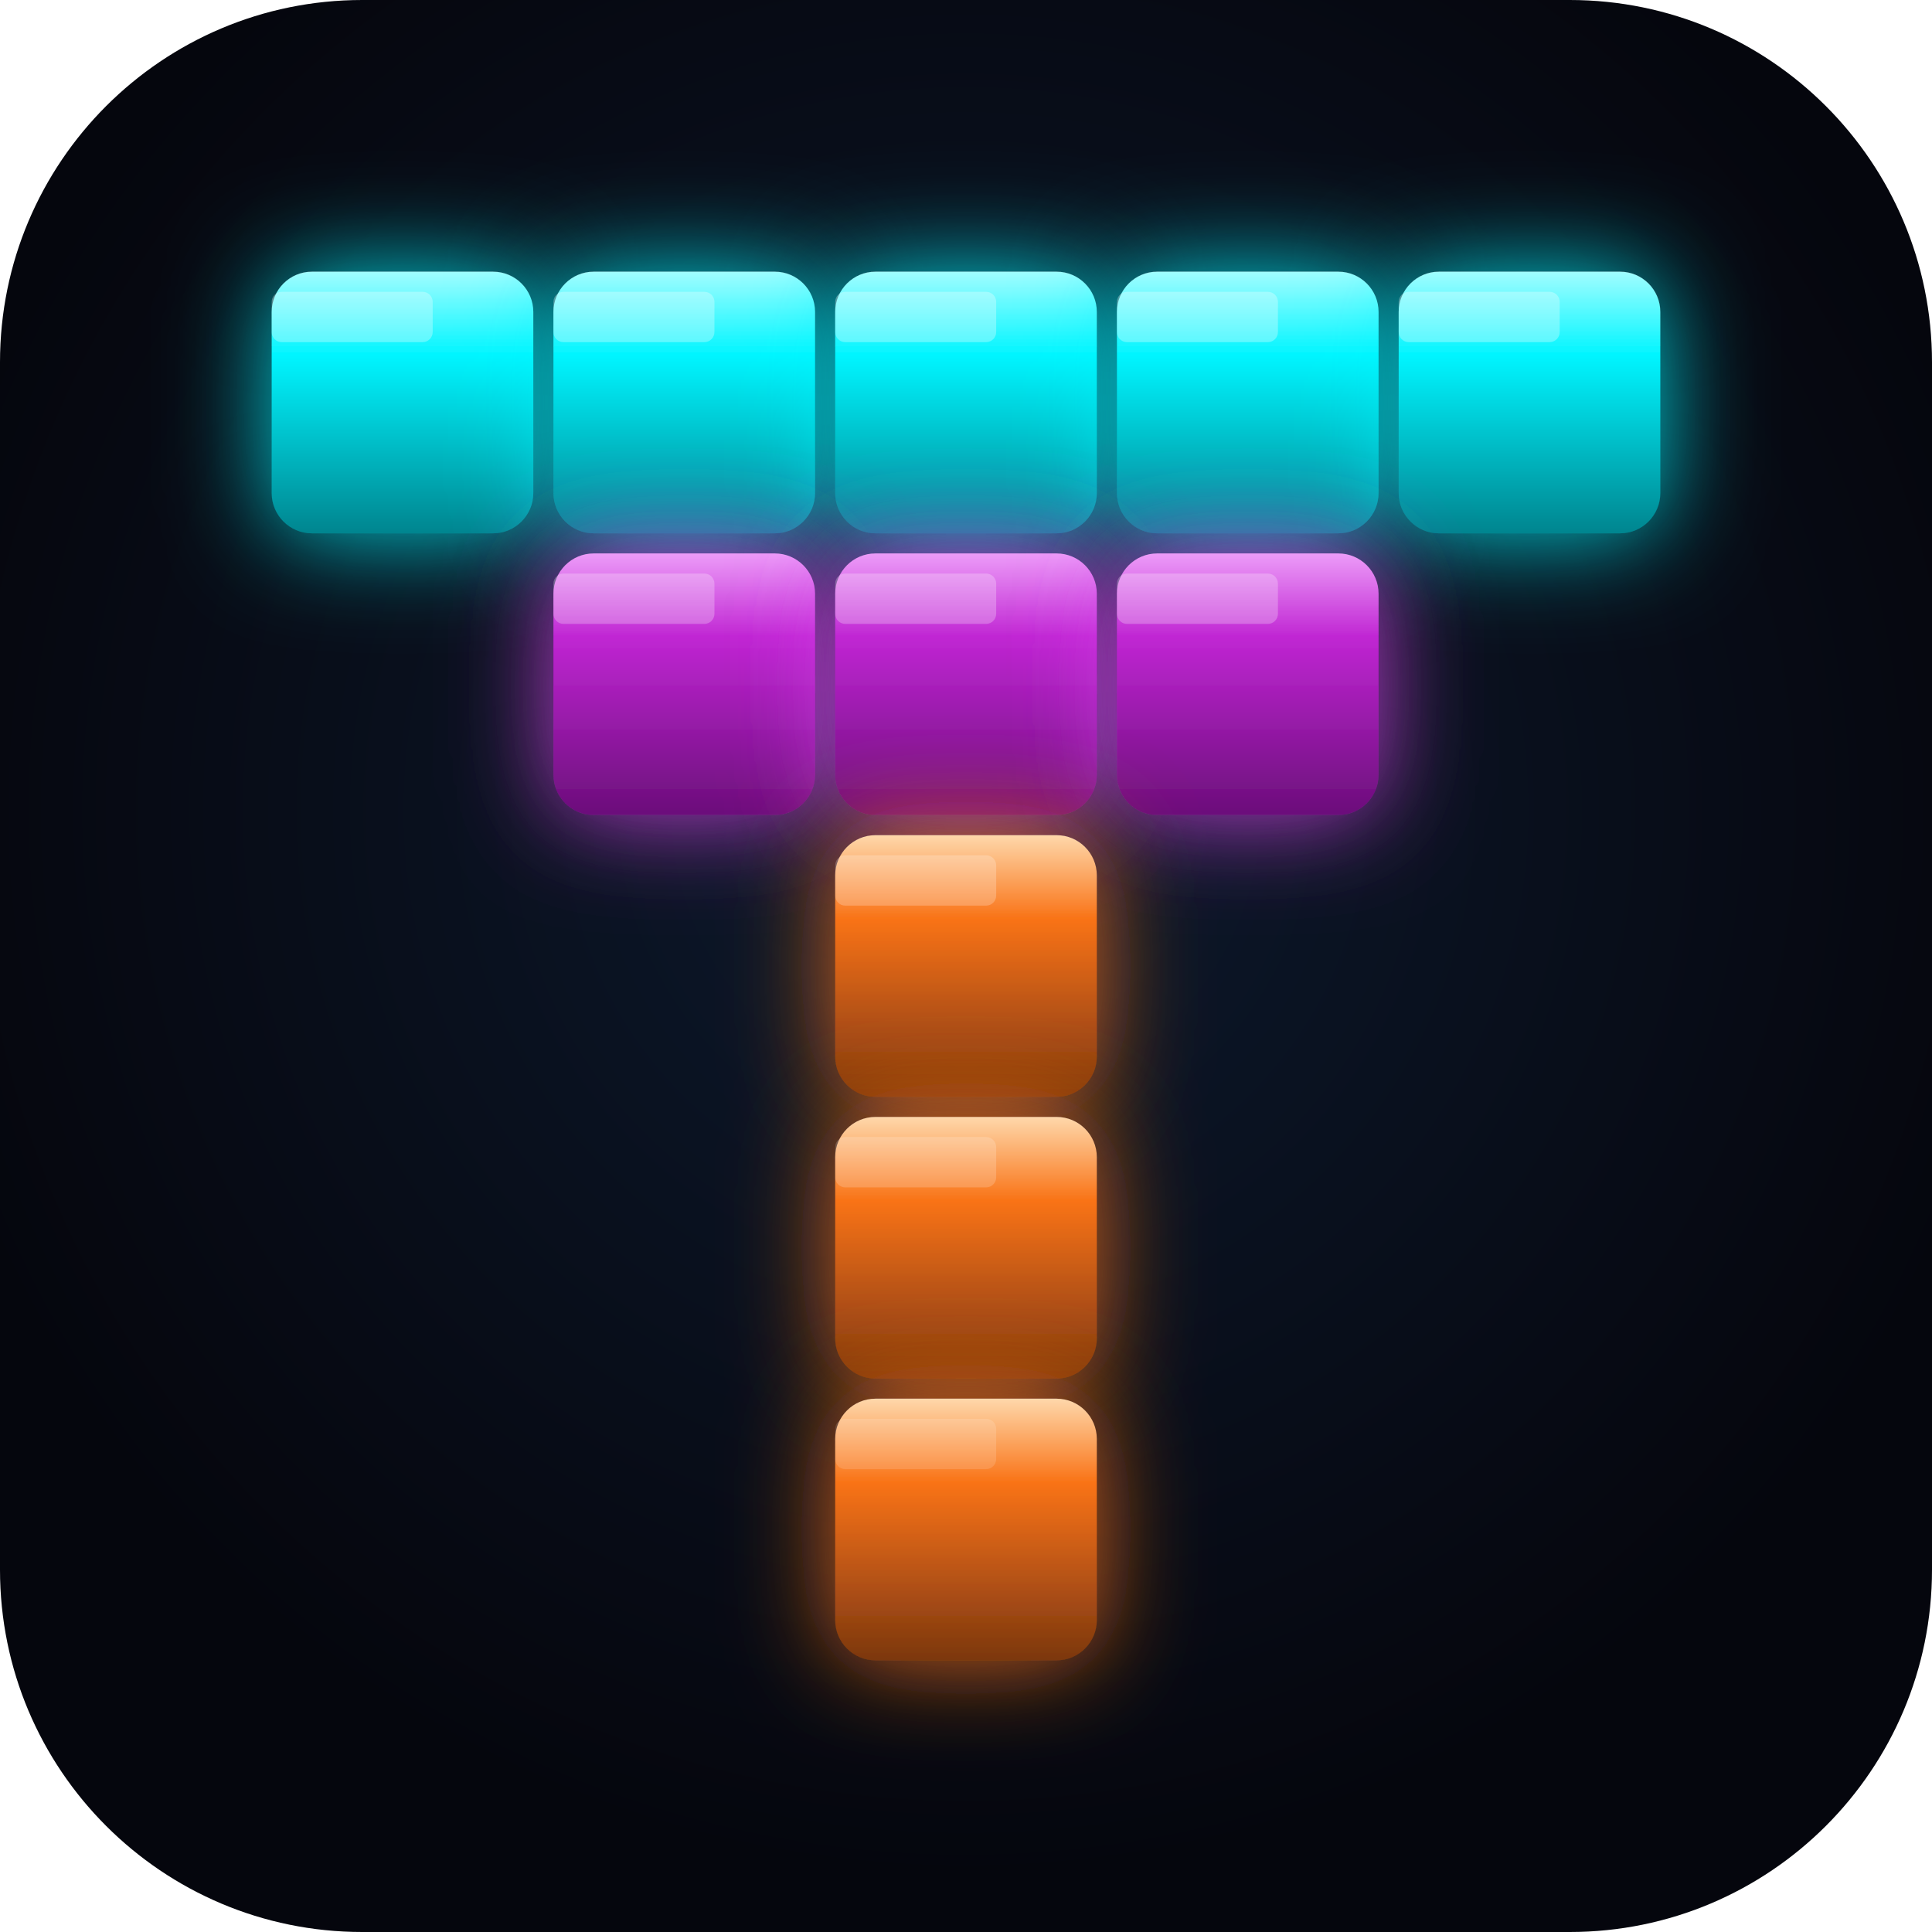
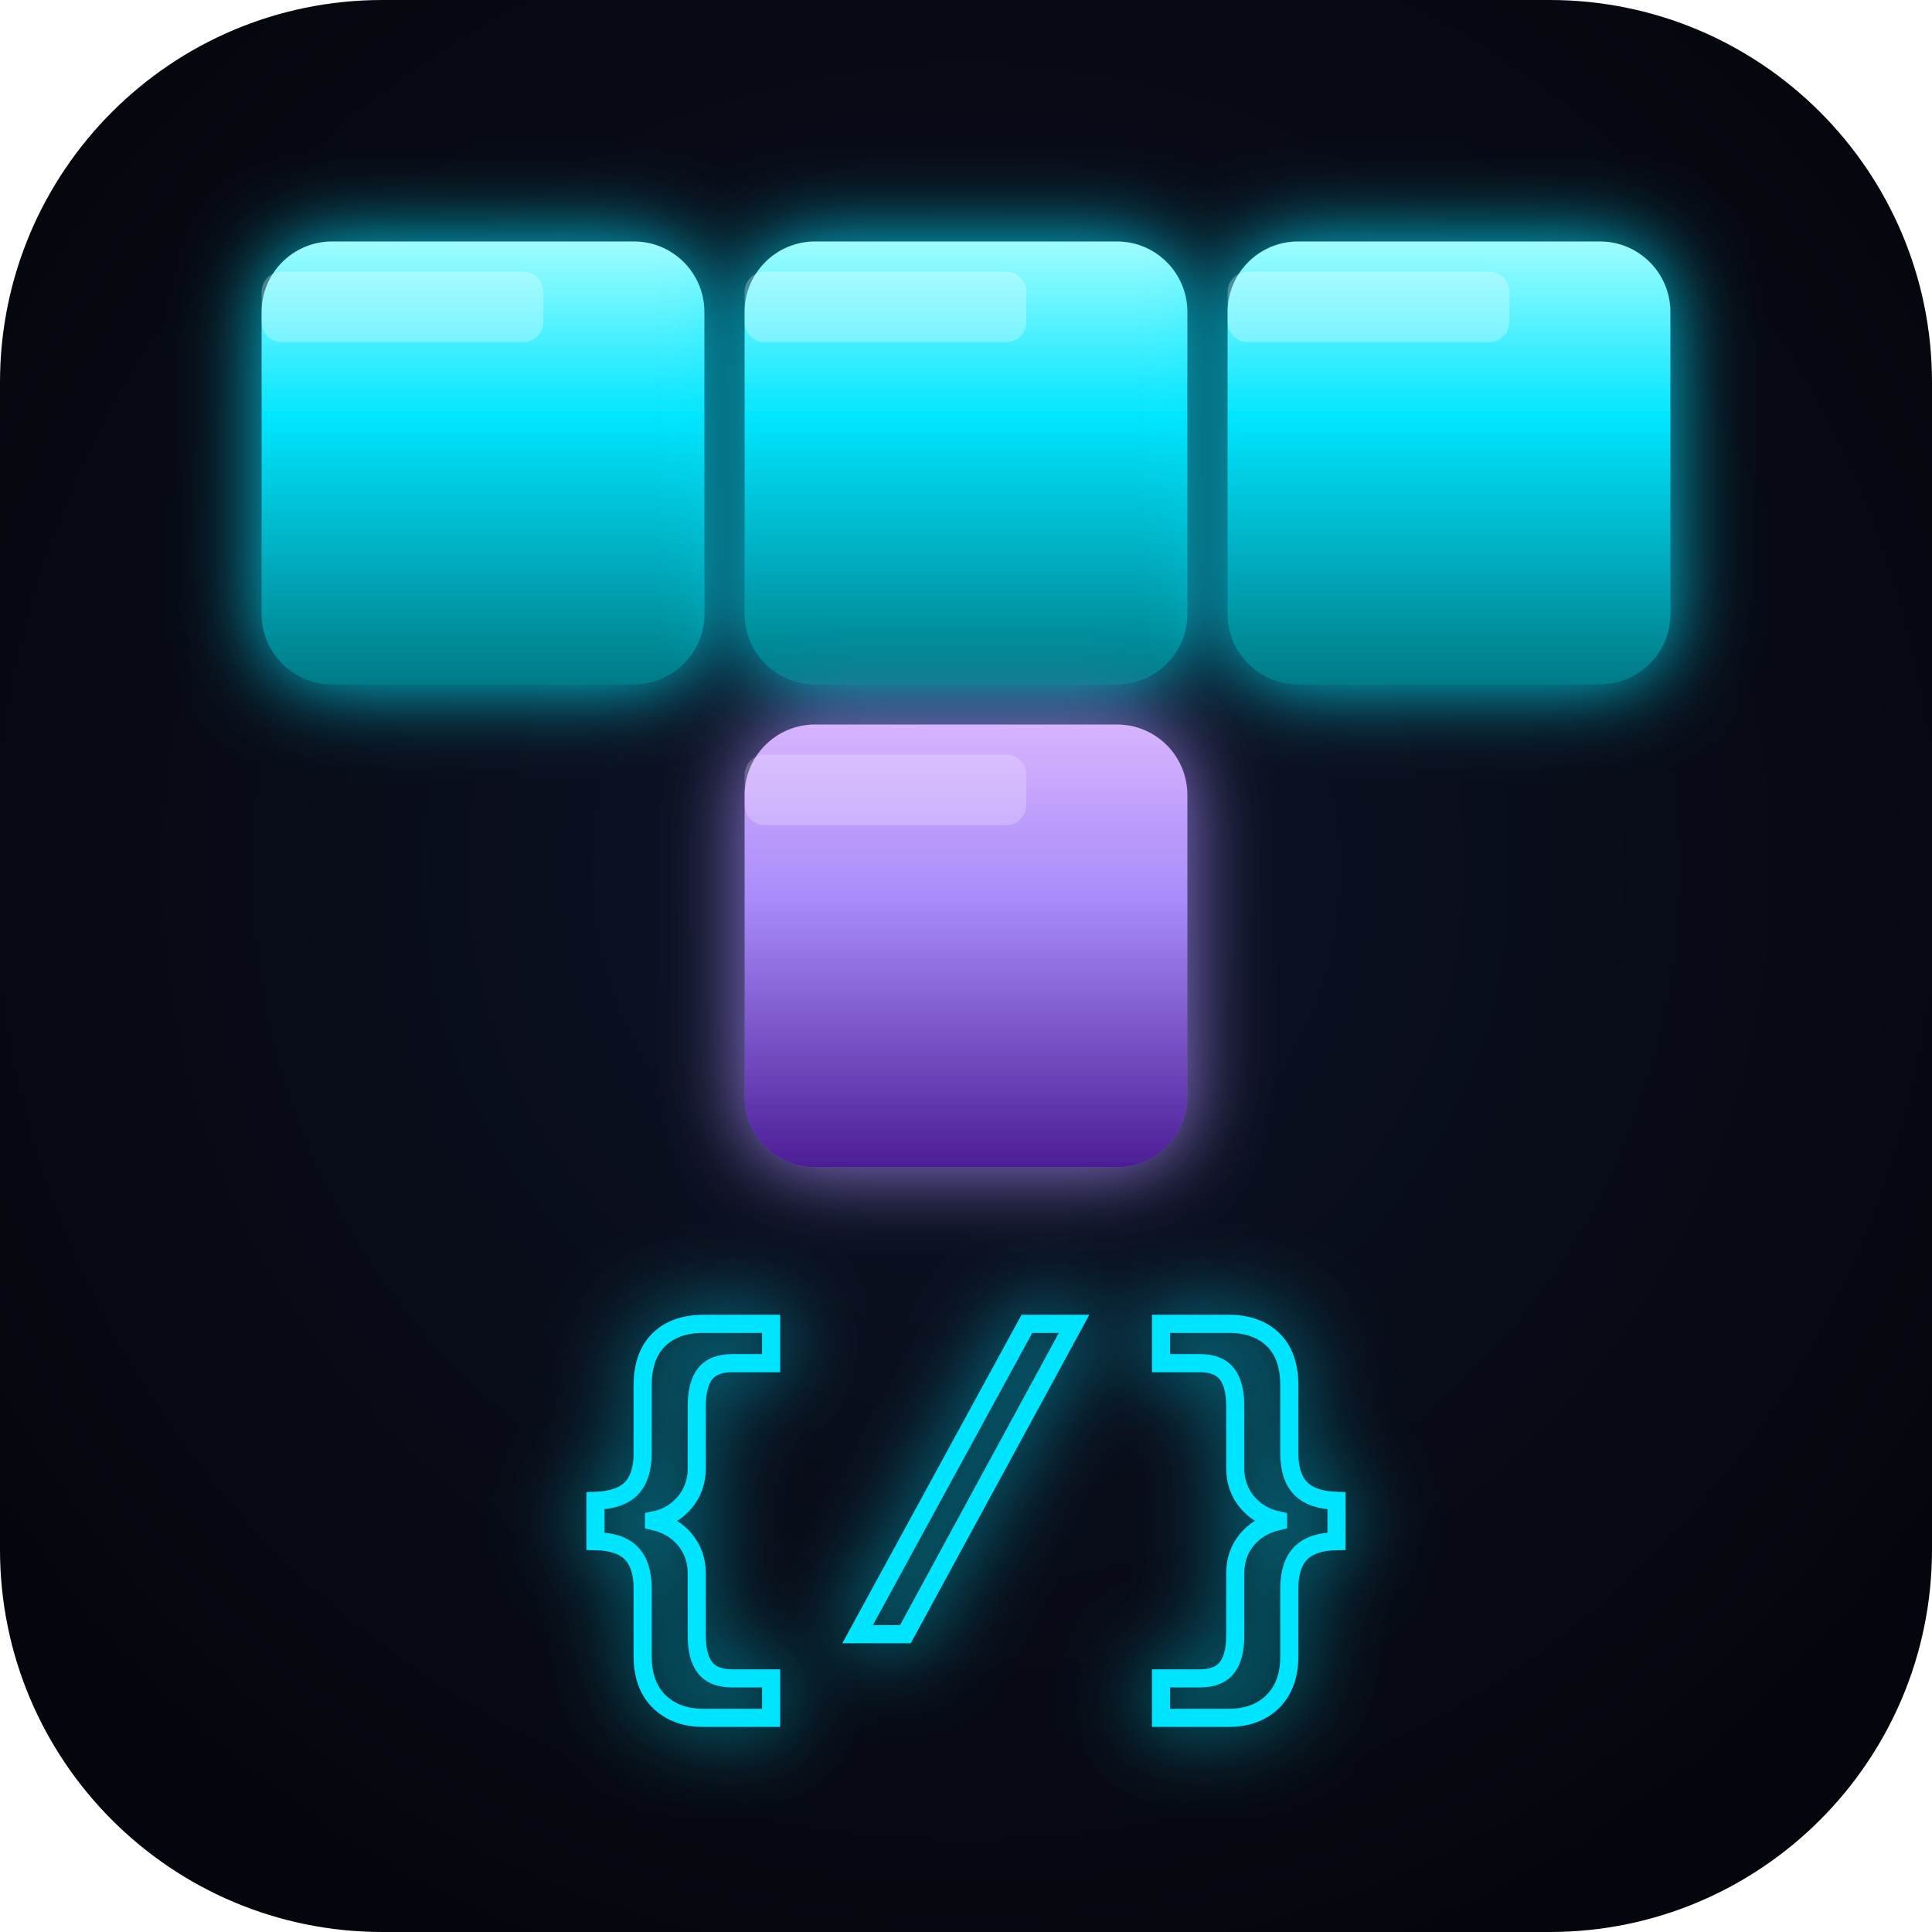
<svg xmlns="http://www.w3.org/2000/svg" viewBox="0 0 192 192" width="192" height="192">
  <defs>
-     <radialGradient id="bgr" cx="50%" cy="42%" r="55%">
-       <stop offset="0%" stop-color="#0d1a2e" />
+     <radialGradient id="bg" cx="50%" cy="45%" r="60%">
+       <stop offset="0%" stop-color="#0d1428" />
      <stop offset="100%" stop-color="#05060d" />
    </radialGradient>
    <linearGradient id="lc" x1="0" y1="0" x2="0" y2="1">
      <stop offset="0%" stop-color="#a0fdff" />
-       <stop offset="32%" stop-color="#00f5ff" />
-       <stop offset="100%" stop-color="#00858f" />
+       <stop offset="40%" stop-color="#00e5ff" />
+       <stop offset="100%" stop-color="#007a85" />
    </linearGradient>
    <linearGradient id="lp" x1="0" y1="0" x2="0" y2="1">
-       <stop offset="0%" stop-color="#ec9bf8" />
-       <stop offset="32%" stop-color="#c026d3" />
-       <stop offset="100%" stop-color="#6b0e7a" />
+       <stop offset="0%" stop-color="#d8b4fe" />
+       <stop offset="40%" stop-color="#a78bfa" />
+       <stop offset="100%" stop-color="#4c1d95" />
    </linearGradient>
-     <linearGradient id="lo" x1="0" y1="0" x2="0" y2="1">
-       <stop offset="0%" stop-color="#fed7aa" />
-       <stop offset="32%" stop-color="#f97316" />
-       <stop offset="100%" stop-color="#7c3710" />
-     </linearGradient>
-     <filter id="fc" x="-60%" y="-60%" width="220%" height="220%">
-       <feDropShadow dx="0" dy="0" stdDeviation="5" flood-color="#00f5ff" flood-opacity="0.85" />
+     <filter id="gc" x="-50%" y="-50%" width="200%" height="200%">
+       <feDropShadow dx="0" dy="0" stdDeviation="4" flood-color="#00e5ff" flood-opacity="0.9" />
    </filter>
-     <filter id="fp" x="-60%" y="-60%" width="220%" height="220%">
-       <feDropShadow dx="0" dy="0" stdDeviation="5" flood-color="#d946ef" flood-opacity="0.85" />
-     </filter>
-     <filter id="fo" x="-60%" y="-60%" width="220%" height="220%">
-       <feDropShadow dx="0" dy="0" stdDeviation="5" flood-color="#f97316" flood-opacity="0.85" />
+     <filter id="gp" x="-50%" y="-50%" width="200%" height="200%">
+       <feDropShadow dx="0" dy="0" stdDeviation="4" flood-color="#a78bfa" flood-opacity="0.9" />
    </filter>
  </defs>
-   <rect width="192" height="192" rx="36" fill="url(#bgr)" />
-   <rect x="27" y="27" width="26" height="26" rx="4" fill="url(#lc)" filter="url(#fc)" />
-   <rect x="27" y="29" width="16" height="5" rx="1" fill="rgba(255,255,255,0.30)" />
-   <rect x="55" y="27" width="26" height="26" rx="4" fill="url(#lc)" filter="url(#fc)" />
-   <rect x="55" y="29" width="16" height="5" rx="1" fill="rgba(255,255,255,0.30)" />
-   <rect x="83" y="27" width="26" height="26" rx="4" fill="url(#lc)" filter="url(#fc)" />
-   <rect x="83" y="29" width="16" height="5" rx="1" fill="rgba(255,255,255,0.30)" />
-   <rect x="111" y="27" width="26" height="26" rx="4" fill="url(#lc)" filter="url(#fc)" />
-   <rect x="111" y="29" width="16" height="5" rx="1" fill="rgba(255,255,255,0.30)" />
-   <rect x="139" y="27" width="26" height="26" rx="4" fill="url(#lc)" filter="url(#fc)" />
-   <rect x="139" y="29" width="16" height="5" rx="1" fill="rgba(255,255,255,0.30)" />
-   <rect x="55" y="55" width="26" height="26" rx="4" fill="url(#lp)" filter="url(#fp)" />
-   <rect x="55" y="57" width="16" height="5" rx="1" fill="rgba(255,255,255,0.25)" />
-   <rect x="83" y="55" width="26" height="26" rx="4" fill="url(#lp)" filter="url(#fp)" />
-   <rect x="83" y="57" width="16" height="5" rx="1" fill="rgba(255,255,255,0.25)" />
-   <rect x="111" y="55" width="26" height="26" rx="4" fill="url(#lp)" filter="url(#fp)" />
-   <rect x="111" y="57" width="16" height="5" rx="1" fill="rgba(255,255,255,0.25)" />
-   <rect x="83" y="83" width="26" height="26" rx="4" fill="url(#lo)" filter="url(#fo)" />
-   <rect x="83" y="85" width="16" height="5" rx="1" fill="rgba(255,255,255,0.22)" />
-   <rect x="83" y="111" width="26" height="26" rx="4" fill="url(#lo)" filter="url(#fo)" />
-   <rect x="83" y="113" width="16" height="5" rx="1" fill="rgba(255,255,255,0.18)" />
-   <rect x="83" y="139" width="26" height="26" rx="4" fill="url(#lo)" filter="url(#fo)" />
-   <rect x="83" y="141" width="16" height="5" rx="1" fill="rgba(255,255,255,0.14)" />
+   <rect width="192" height="192" rx="38" fill="url(#bg)" />
+   <rect x="26" y="24" width="44" height="44" rx="7" fill="url(#lc)" filter="url(#gc)" />
+   <rect x="26" y="27" width="28" height="7" rx="2" fill="rgba(255,255,255,0.28)" />
+   <rect x="74" y="24" width="44" height="44" rx="7" fill="url(#lc)" filter="url(#gc)" />
+   <rect x="74" y="27" width="28" height="7" rx="2" fill="rgba(255,255,255,0.28)" />
+   <rect x="122" y="24" width="44" height="44" rx="7" fill="url(#lc)" filter="url(#gc)" />
+   <rect x="122" y="27" width="28" height="7" rx="2" fill="rgba(255,255,255,0.28)" />
+   <rect x="74" y="72" width="44" height="44" rx="7" fill="url(#lp)" filter="url(#gp)" />
+   <rect x="74" y="75" width="28" height="7" rx="2" fill="rgba(255,255,255,0.22)" />
+   <text x="96" y="162" font-family="ui-monospace,'Courier New',monospace" font-size="42" font-weight="700" fill="none" stroke="#00e5ff" stroke-width="1.8" text-anchor="middle" filter="url(#gc)" letter-spacing="3">{/}</text>
</svg>
